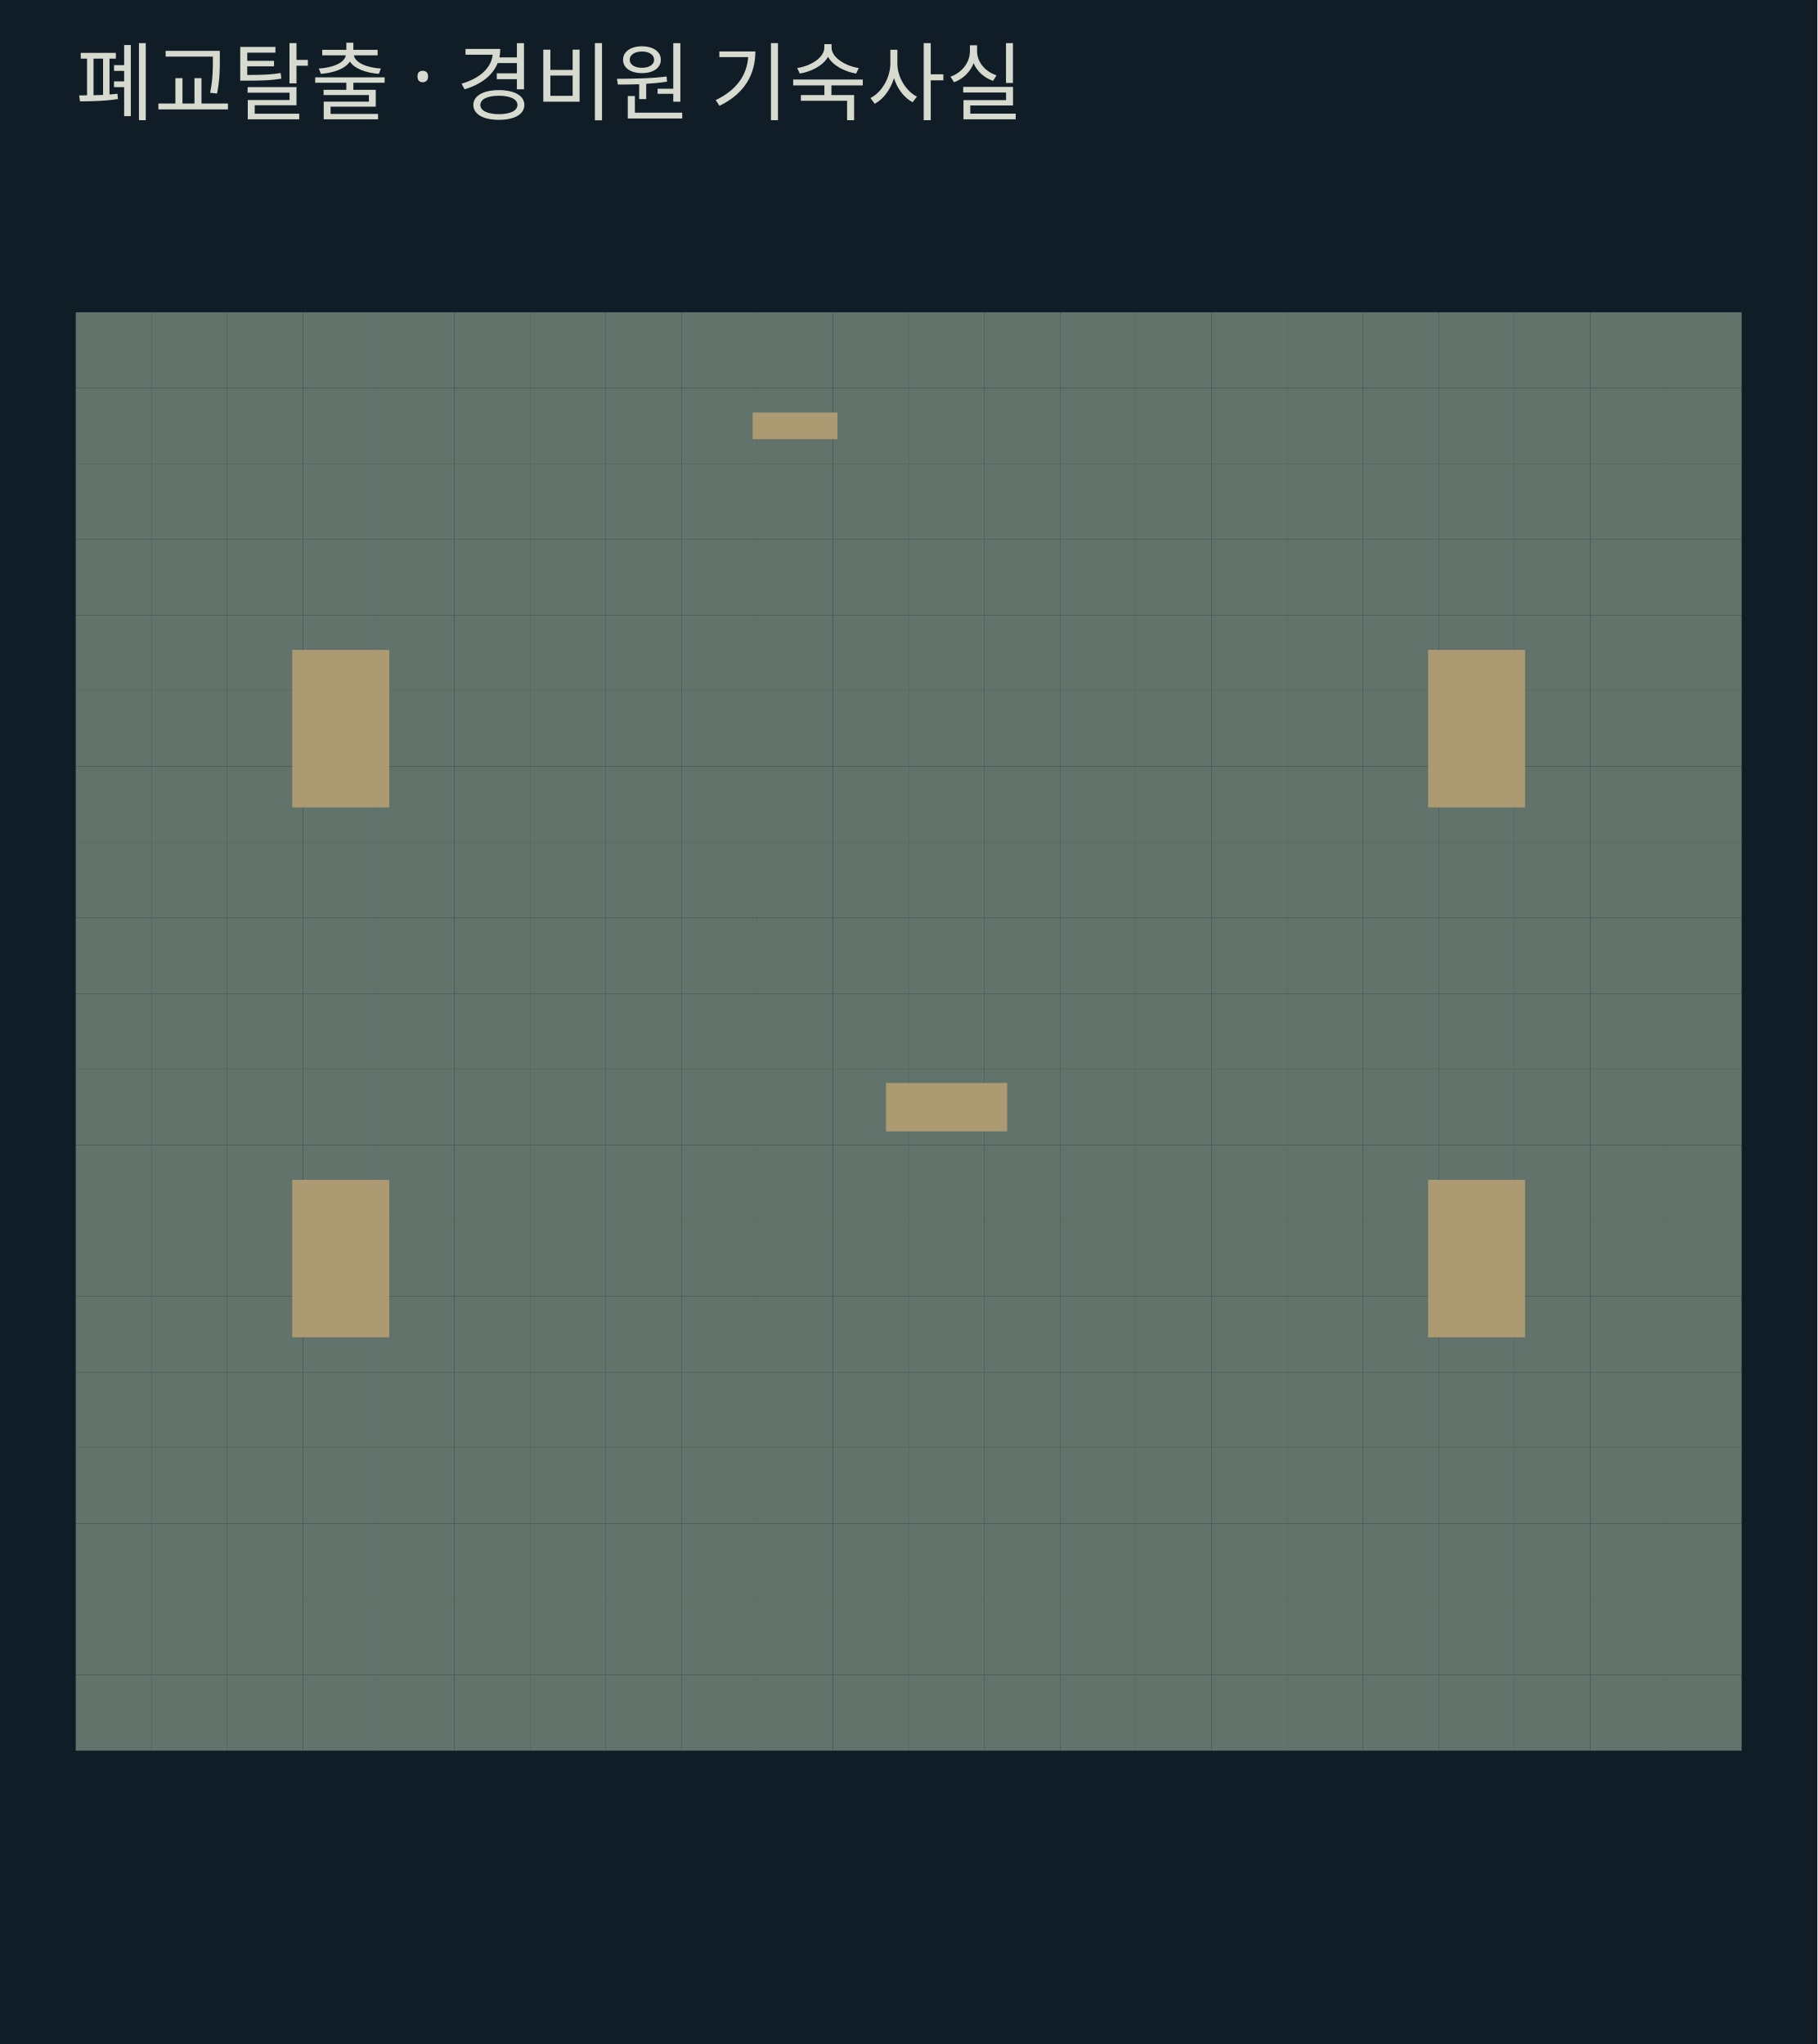
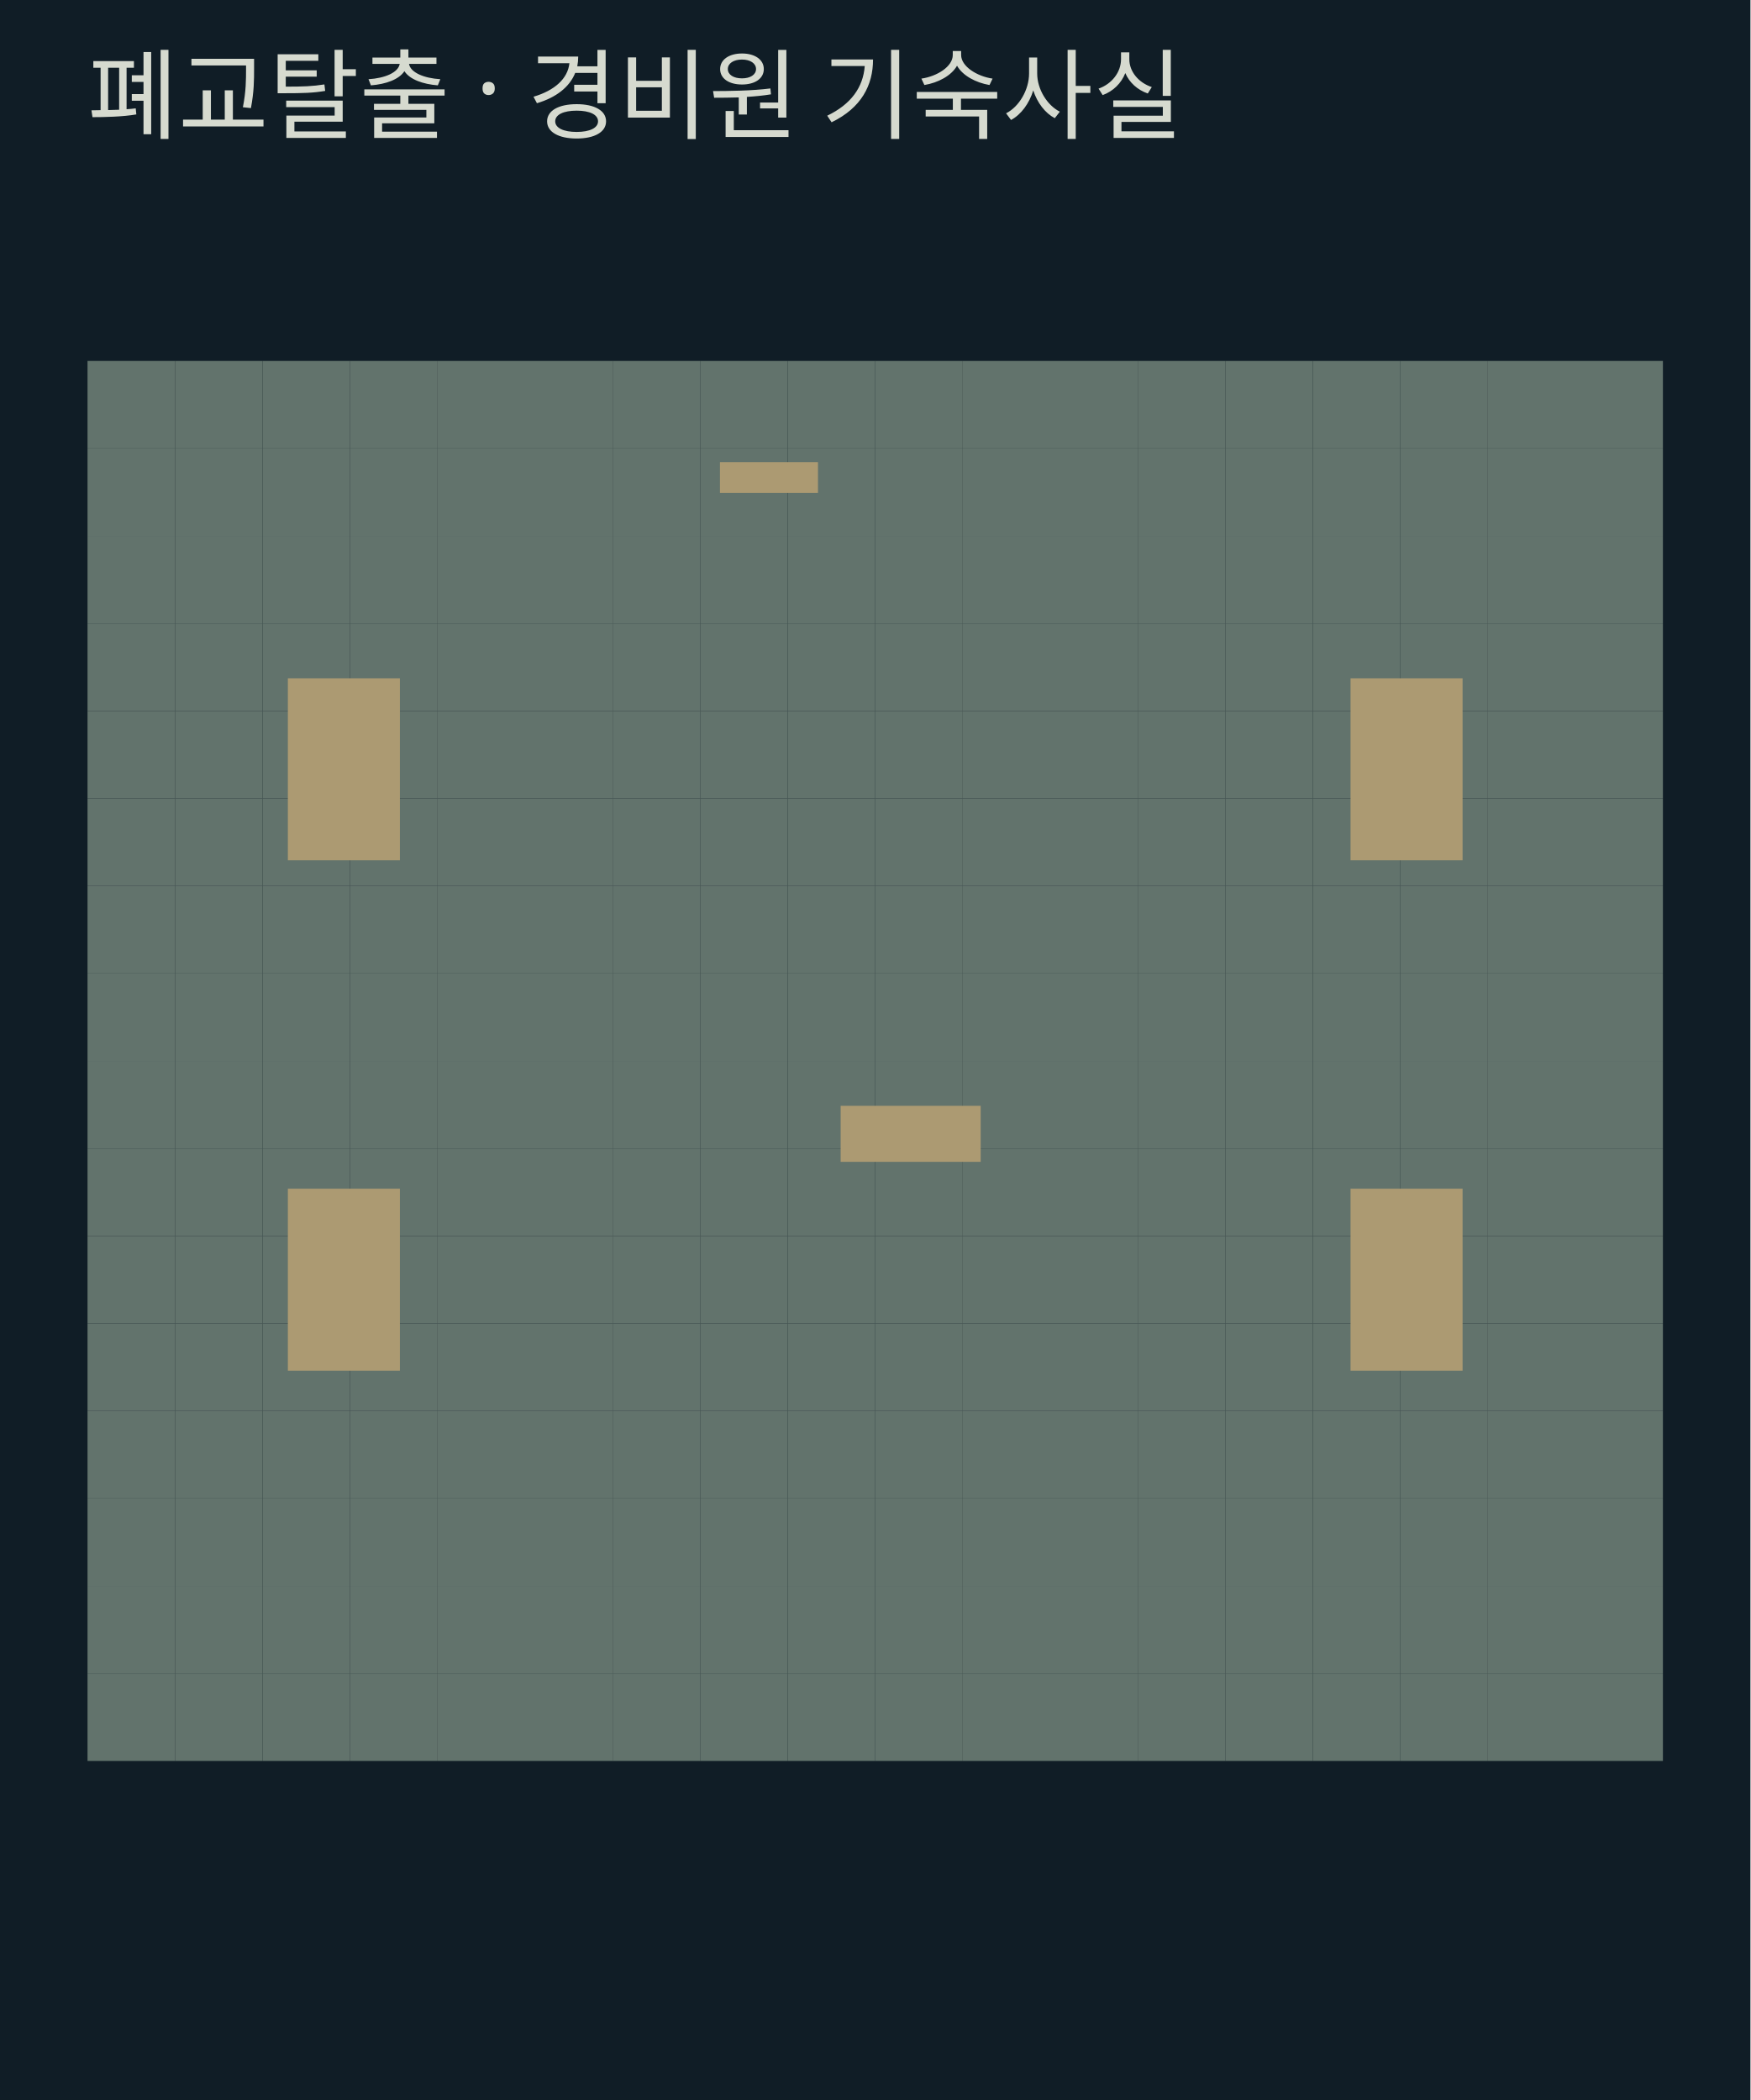
- <svg xmlns="http://www.w3.org/2000/svg" viewBox="0 0 384 432">
-   <rect width="384" height="432" fill="#101d26" />
+ <svg xmlns="http://www.w3.org/2000/svg" viewBox="0 0 320 384">
+   <rect width="320" height="384" fill="#101d26" />
  <style>text{font:10px sans-serif;fill:#d6dacf}</style>
  <text x="16" y="24" style="font-size:18px">폐교탈출 · 경비원 기숙사실</text>
-   <rect x="16" y="354" width="16" height="16" fill="#62736c" />
-   <rect x="16" y="338" width="16" height="16" fill="#62736c" />
-   <rect x="16" y="322" width="16" height="16" fill="#62736c" />
  <rect x="16" y="306" width="16" height="16" fill="#62736c" />
  <rect x="16" y="290" width="16" height="16" fill="#62736c" />
  <rect x="16" y="274" width="16" height="16" fill="#62736c" />
  <rect x="16" y="258" width="16" height="16" fill="#62736c" />
  <rect x="16" y="242" width="16" height="16" fill="#62736c" />
  <rect x="16" y="226" width="16" height="16" fill="#62736c" />
  <rect x="16" y="210" width="16" height="16" fill="#62736c" />
  <rect x="16" y="194" width="16" height="16" fill="#62736c" />
  <rect x="16" y="178" width="16" height="16" fill="#62736c" />
  <rect x="16" y="162" width="16" height="16" fill="#62736c" />
  <rect x="16" y="146" width="16" height="16" fill="#62736c" />
  <rect x="16" y="130" width="16" height="16" fill="#62736c" />
  <rect x="16" y="114" width="16" height="16" fill="#62736c" />
  <rect x="16" y="98" width="16" height="16" fill="#62736c" />
  <rect x="16" y="82" width="16" height="16" fill="#62736c" />
  <rect x="16" y="66" width="16" height="16" fill="#62736c" />
-   <rect x="32" y="354" width="16" height="16" fill="#62736c" />
-   <rect x="32" y="338" width="16" height="16" fill="#62736c" />
-   <rect x="32" y="322" width="16" height="16" fill="#62736c" />
  <rect x="32" y="306" width="16" height="16" fill="#62736c" />
  <rect x="32" y="290" width="16" height="16" fill="#62736c" />
  <rect x="32" y="274" width="16" height="16" fill="#62736c" />
  <rect x="32" y="258" width="16" height="16" fill="#62736c" />
  <rect x="32" y="242" width="16" height="16" fill="#62736c" />
  <rect x="32" y="226" width="16" height="16" fill="#62736c" />
  <rect x="32" y="210" width="16" height="16" fill="#62736c" />
  <rect x="32" y="194" width="16" height="16" fill="#62736c" />
  <rect x="32" y="178" width="16" height="16" fill="#62736c" />
  <rect x="32" y="162" width="16" height="16" fill="#62736c" />
  <rect x="32" y="146" width="16" height="16" fill="#62736c" />
  <rect x="32" y="130" width="16" height="16" fill="#62736c" />
  <rect x="32" y="114" width="16" height="16" fill="#62736c" />
  <rect x="32" y="98" width="16" height="16" fill="#62736c" />
  <rect x="32" y="82" width="16" height="16" fill="#62736c" />
  <rect x="32" y="66" width="16" height="16" fill="#62736c" />
-   <rect x="48" y="354" width="16" height="16" fill="#62736c" />
-   <rect x="48" y="338" width="16" height="16" fill="#62736c" />
-   <rect x="48" y="322" width="16" height="16" fill="#62736c" />
  <rect x="48" y="306" width="16" height="16" fill="#62736c" />
  <rect x="48" y="290" width="16" height="16" fill="#62736c" />
  <rect x="48" y="274" width="16" height="16" fill="#62736c" />
  <rect x="48" y="258" width="16" height="16" fill="#62736c" />
  <rect x="48" y="242" width="16" height="16" fill="#62736c" />
  <rect x="48" y="226" width="16" height="16" fill="#62736c" />
  <rect x="48" y="210" width="16" height="16" fill="#62736c" />
  <rect x="48" y="194" width="16" height="16" fill="#62736c" />
  <rect x="48" y="178" width="16" height="16" fill="#62736c" />
  <rect x="48" y="162" width="16" height="16" fill="#62736c" />
  <rect x="48" y="146" width="16" height="16" fill="#62736c" />
  <rect x="48" y="130" width="16" height="16" fill="#62736c" />
  <rect x="48" y="114" width="16" height="16" fill="#62736c" />
  <rect x="48" y="98" width="16" height="16" fill="#62736c" />
  <rect x="48" y="82" width="16" height="16" fill="#62736c" />
  <rect x="48" y="66" width="16" height="16" fill="#62736c" />
-   <rect x="64" y="354" width="16" height="16" fill="#62736c" />
-   <rect x="64" y="338" width="16" height="16" fill="#62736c" />
-   <rect x="64" y="322" width="16" height="16" fill="#62736c" />
  <rect x="64" y="306" width="16" height="16" fill="#62736c" />
  <rect x="64" y="290" width="16" height="16" fill="#62736c" />
  <rect x="64" y="274" width="16" height="16" fill="#62736c" />
  <rect x="64" y="258" width="16" height="16" fill="#62736c" />
  <rect x="64" y="242" width="16" height="16" fill="#62736c" />
  <rect x="64" y="226" width="16" height="16" fill="#62736c" />
  <rect x="64" y="210" width="16" height="16" fill="#62736c" />
  <rect x="64" y="194" width="16" height="16" fill="#62736c" />
  <rect x="64" y="178" width="16" height="16" fill="#62736c" />
  <rect x="64" y="162" width="16" height="16" fill="#62736c" />
  <rect x="64" y="146" width="16" height="16" fill="#62736c" />
  <rect x="64" y="130" width="16" height="16" fill="#62736c" />
  <rect x="64" y="114" width="16" height="16" fill="#62736c" />
  <rect x="64" y="98" width="16" height="16" fill="#62736c" />
  <rect x="64" y="82" width="16" height="16" fill="#62736c" />
  <rect x="64" y="66" width="16" height="16" fill="#62736c" />
-   <rect x="80" y="354" width="16" height="16" fill="#62736c" />
-   <rect x="80" y="338" width="16" height="16" fill="#62736c" />
-   <rect x="80" y="322" width="16" height="16" fill="#62736c" />
  <rect x="80" y="306" width="16" height="16" fill="#62736c" />
  <rect x="80" y="290" width="16" height="16" fill="#62736c" />
  <rect x="80" y="274" width="16" height="16" fill="#62736c" />
  <rect x="80" y="258" width="16" height="16" fill="#62736c" />
  <rect x="80" y="242" width="16" height="16" fill="#62736c" />
  <rect x="80" y="226" width="16" height="16" fill="#62736c" />
  <rect x="80" y="210" width="16" height="16" fill="#62736c" />
  <rect x="80" y="194" width="16" height="16" fill="#62736c" />
  <rect x="80" y="178" width="16" height="16" fill="#62736c" />
  <rect x="80" y="162" width="16" height="16" fill="#62736c" />
  <rect x="80" y="146" width="16" height="16" fill="#62736c" />
  <rect x="80" y="130" width="16" height="16" fill="#62736c" />
  <rect x="80" y="114" width="16" height="16" fill="#62736c" />
  <rect x="80" y="98" width="16" height="16" fill="#62736c" />
  <rect x="80" y="82" width="16" height="16" fill="#62736c" />
  <rect x="80" y="66" width="16" height="16" fill="#62736c" />
-   <rect x="96" y="354" width="16" height="16" fill="#62736c" />
-   <rect x="96" y="338" width="16" height="16" fill="#62736c" />
-   <rect x="96" y="322" width="16" height="16" fill="#62736c" />
  <rect x="96" y="306" width="16" height="16" fill="#62736c" />
  <rect x="96" y="290" width="16" height="16" fill="#62736c" />
  <rect x="96" y="274" width="16" height="16" fill="#62736c" />
  <rect x="96" y="258" width="16" height="16" fill="#62736c" />
  <rect x="96" y="242" width="16" height="16" fill="#62736c" />
  <rect x="96" y="226" width="16" height="16" fill="#62736c" />
  <rect x="96" y="210" width="16" height="16" fill="#62736c" />
  <rect x="96" y="194" width="16" height="16" fill="#62736c" />
  <rect x="96" y="178" width="16" height="16" fill="#62736c" />
  <rect x="96" y="162" width="16" height="16" fill="#62736c" />
  <rect x="96" y="146" width="16" height="16" fill="#62736c" />
  <rect x="96" y="130" width="16" height="16" fill="#62736c" />
  <rect x="96" y="114" width="16" height="16" fill="#62736c" />
  <rect x="96" y="98" width="16" height="16" fill="#62736c" />
  <rect x="96" y="82" width="16" height="16" fill="#62736c" />
  <rect x="96" y="66" width="16" height="16" fill="#62736c" />
-   <rect x="112" y="354" width="16" height="16" fill="#62736c" />
-   <rect x="112" y="338" width="16" height="16" fill="#62736c" />
-   <rect x="112" y="322" width="16" height="16" fill="#62736c" />
  <rect x="112" y="306" width="16" height="16" fill="#62736c" />
  <rect x="112" y="290" width="16" height="16" fill="#62736c" />
  <rect x="112" y="274" width="16" height="16" fill="#62736c" />
  <rect x="112" y="258" width="16" height="16" fill="#62736c" />
  <rect x="112" y="242" width="16" height="16" fill="#62736c" />
  <rect x="112" y="226" width="16" height="16" fill="#62736c" />
  <rect x="112" y="210" width="16" height="16" fill="#62736c" />
  <rect x="112" y="194" width="16" height="16" fill="#62736c" />
  <rect x="112" y="178" width="16" height="16" fill="#62736c" />
  <rect x="112" y="162" width="16" height="16" fill="#62736c" />
  <rect x="112" y="146" width="16" height="16" fill="#62736c" />
  <rect x="112" y="130" width="16" height="16" fill="#62736c" />
  <rect x="112" y="114" width="16" height="16" fill="#62736c" />
  <rect x="112" y="98" width="16" height="16" fill="#62736c" />
  <rect x="112" y="82" width="16" height="16" fill="#62736c" />
  <rect x="112" y="66" width="16" height="16" fill="#62736c" />
-   <rect x="128" y="354" width="16" height="16" fill="#62736c" />
-   <rect x="128" y="338" width="16" height="16" fill="#62736c" />
-   <rect x="128" y="322" width="16" height="16" fill="#62736c" />
  <rect x="128" y="306" width="16" height="16" fill="#62736c" />
  <rect x="128" y="290" width="16" height="16" fill="#62736c" />
  <rect x="128" y="274" width="16" height="16" fill="#62736c" />
  <rect x="128" y="258" width="16" height="16" fill="#62736c" />
  <rect x="128" y="242" width="16" height="16" fill="#62736c" />
  <rect x="128" y="226" width="16" height="16" fill="#62736c" />
  <rect x="128" y="210" width="16" height="16" fill="#62736c" />
  <rect x="128" y="194" width="16" height="16" fill="#62736c" />
  <rect x="128" y="178" width="16" height="16" fill="#62736c" />
  <rect x="128" y="162" width="16" height="16" fill="#62736c" />
  <rect x="128" y="146" width="16" height="16" fill="#62736c" />
  <rect x="128" y="130" width="16" height="16" fill="#62736c" />
  <rect x="128" y="114" width="16" height="16" fill="#62736c" />
  <rect x="128" y="98" width="16" height="16" fill="#62736c" />
  <rect x="128" y="82" width="16" height="16" fill="#62736c" />
  <rect x="128" y="66" width="16" height="16" fill="#62736c" />
-   <rect x="144" y="354" width="16" height="16" fill="#62736c" />
-   <rect x="144" y="338" width="16" height="16" fill="#62736c" />
-   <rect x="144" y="322" width="16" height="16" fill="#62736c" />
  <rect x="144" y="306" width="16" height="16" fill="#62736c" />
  <rect x="144" y="290" width="16" height="16" fill="#62736c" />
  <rect x="144" y="274" width="16" height="16" fill="#62736c" />
  <rect x="144" y="258" width="16" height="16" fill="#62736c" />
  <rect x="144" y="242" width="16" height="16" fill="#62736c" />
  <rect x="144" y="226" width="16" height="16" fill="#62736c" />
  <rect x="144" y="210" width="16" height="16" fill="#62736c" />
  <rect x="144" y="194" width="16" height="16" fill="#62736c" />
  <rect x="144" y="178" width="16" height="16" fill="#62736c" />
  <rect x="144" y="162" width="16" height="16" fill="#62736c" />
  <rect x="144" y="146" width="16" height="16" fill="#62736c" />
  <rect x="144" y="130" width="16" height="16" fill="#62736c" />
  <rect x="144" y="114" width="16" height="16" fill="#62736c" />
  <rect x="144" y="98" width="16" height="16" fill="#62736c" />
  <rect x="144" y="82" width="16" height="16" fill="#62736c" />
  <rect x="144" y="66" width="16" height="16" fill="#62736c" />
-   <rect x="160" y="354" width="16" height="16" fill="#62736c" />
-   <rect x="160" y="338" width="16" height="16" fill="#62736c" />
-   <rect x="160" y="322" width="16" height="16" fill="#62736c" />
  <rect x="160" y="306" width="16" height="16" fill="#62736c" />
  <rect x="160" y="290" width="16" height="16" fill="#62736c" />
  <rect x="160" y="274" width="16" height="16" fill="#62736c" />
  <rect x="160" y="258" width="16" height="16" fill="#62736c" />
  <rect x="160" y="242" width="16" height="16" fill="#62736c" />
  <rect x="160" y="226" width="16" height="16" fill="#62736c" />
  <rect x="160" y="210" width="16" height="16" fill="#62736c" />
  <rect x="160" y="194" width="16" height="16" fill="#62736c" />
  <rect x="160" y="178" width="16" height="16" fill="#62736c" />
  <rect x="160" y="162" width="16" height="16" fill="#62736c" />
  <rect x="160" y="146" width="16" height="16" fill="#62736c" />
  <rect x="160" y="130" width="16" height="16" fill="#62736c" />
  <rect x="160" y="114" width="16" height="16" fill="#62736c" />
  <rect x="160" y="98" width="16" height="16" fill="#62736c" />
  <rect x="160" y="82" width="16" height="16" fill="#62736c" />
  <rect x="160" y="66" width="16" height="16" fill="#62736c" />
-   <rect x="176" y="354" width="16" height="16" fill="#62736c" />
-   <rect x="176" y="338" width="16" height="16" fill="#62736c" />
-   <rect x="176" y="322" width="16" height="16" fill="#62736c" />
  <rect x="176" y="306" width="16" height="16" fill="#62736c" />
  <rect x="176" y="290" width="16" height="16" fill="#62736c" />
  <rect x="176" y="274" width="16" height="16" fill="#62736c" />
  <rect x="176" y="258" width="16" height="16" fill="#62736c" />
  <rect x="176" y="242" width="16" height="16" fill="#62736c" />
  <rect x="176" y="226" width="16" height="16" fill="#62736c" />
  <rect x="176" y="210" width="16" height="16" fill="#62736c" />
  <rect x="176" y="194" width="16" height="16" fill="#62736c" />
  <rect x="176" y="178" width="16" height="16" fill="#62736c" />
  <rect x="176" y="162" width="16" height="16" fill="#62736c" />
  <rect x="176" y="146" width="16" height="16" fill="#62736c" />
  <rect x="176" y="130" width="16" height="16" fill="#62736c" />
  <rect x="176" y="114" width="16" height="16" fill="#62736c" />
  <rect x="176" y="98" width="16" height="16" fill="#62736c" />
  <rect x="176" y="82" width="16" height="16" fill="#62736c" />
  <rect x="176" y="66" width="16" height="16" fill="#62736c" />
-   <rect x="192" y="354" width="16" height="16" fill="#62736c" />
-   <rect x="192" y="338" width="16" height="16" fill="#62736c" />
-   <rect x="192" y="322" width="16" height="16" fill="#62736c" />
  <rect x="192" y="306" width="16" height="16" fill="#62736c" />
  <rect x="192" y="290" width="16" height="16" fill="#62736c" />
  <rect x="192" y="274" width="16" height="16" fill="#62736c" />
  <rect x="192" y="258" width="16" height="16" fill="#62736c" />
  <rect x="192" y="242" width="16" height="16" fill="#62736c" />
  <rect x="192" y="226" width="16" height="16" fill="#62736c" />
  <rect x="192" y="210" width="16" height="16" fill="#62736c" />
  <rect x="192" y="194" width="16" height="16" fill="#62736c" />
  <rect x="192" y="178" width="16" height="16" fill="#62736c" />
  <rect x="192" y="162" width="16" height="16" fill="#62736c" />
  <rect x="192" y="146" width="16" height="16" fill="#62736c" />
  <rect x="192" y="130" width="16" height="16" fill="#62736c" />
  <rect x="192" y="114" width="16" height="16" fill="#62736c" />
  <rect x="192" y="98" width="16" height="16" fill="#62736c" />
  <rect x="192" y="82" width="16" height="16" fill="#62736c" />
  <rect x="192" y="66" width="16" height="16" fill="#62736c" />
-   <rect x="208" y="354" width="16" height="16" fill="#62736c" />
-   <rect x="208" y="338" width="16" height="16" fill="#62736c" />
-   <rect x="208" y="322" width="16" height="16" fill="#62736c" />
  <rect x="208" y="306" width="16" height="16" fill="#62736c" />
  <rect x="208" y="290" width="16" height="16" fill="#62736c" />
  <rect x="208" y="274" width="16" height="16" fill="#62736c" />
  <rect x="208" y="258" width="16" height="16" fill="#62736c" />
  <rect x="208" y="242" width="16" height="16" fill="#62736c" />
  <rect x="208" y="226" width="16" height="16" fill="#62736c" />
  <rect x="208" y="210" width="16" height="16" fill="#62736c" />
  <rect x="208" y="194" width="16" height="16" fill="#62736c" />
  <rect x="208" y="178" width="16" height="16" fill="#62736c" />
  <rect x="208" y="162" width="16" height="16" fill="#62736c" />
  <rect x="208" y="146" width="16" height="16" fill="#62736c" />
  <rect x="208" y="130" width="16" height="16" fill="#62736c" />
  <rect x="208" y="114" width="16" height="16" fill="#62736c" />
  <rect x="208" y="98" width="16" height="16" fill="#62736c" />
  <rect x="208" y="82" width="16" height="16" fill="#62736c" />
  <rect x="208" y="66" width="16" height="16" fill="#62736c" />
-   <rect x="224" y="354" width="16" height="16" fill="#62736c" />
-   <rect x="224" y="338" width="16" height="16" fill="#62736c" />
-   <rect x="224" y="322" width="16" height="16" fill="#62736c" />
  <rect x="224" y="306" width="16" height="16" fill="#62736c" />
  <rect x="224" y="290" width="16" height="16" fill="#62736c" />
  <rect x="224" y="274" width="16" height="16" fill="#62736c" />
  <rect x="224" y="258" width="16" height="16" fill="#62736c" />
  <rect x="224" y="242" width="16" height="16" fill="#62736c" />
  <rect x="224" y="226" width="16" height="16" fill="#62736c" />
  <rect x="224" y="210" width="16" height="16" fill="#62736c" />
  <rect x="224" y="194" width="16" height="16" fill="#62736c" />
  <rect x="224" y="178" width="16" height="16" fill="#62736c" />
  <rect x="224" y="162" width="16" height="16" fill="#62736c" />
  <rect x="224" y="146" width="16" height="16" fill="#62736c" />
  <rect x="224" y="130" width="16" height="16" fill="#62736c" />
  <rect x="224" y="114" width="16" height="16" fill="#62736c" />
  <rect x="224" y="98" width="16" height="16" fill="#62736c" />
  <rect x="224" y="82" width="16" height="16" fill="#62736c" />
  <rect x="224" y="66" width="16" height="16" fill="#62736c" />
-   <rect x="240" y="354" width="16" height="16" fill="#62736c" />
-   <rect x="240" y="338" width="16" height="16" fill="#62736c" />
-   <rect x="240" y="322" width="16" height="16" fill="#62736c" />
  <rect x="240" y="306" width="16" height="16" fill="#62736c" />
  <rect x="240" y="290" width="16" height="16" fill="#62736c" />
  <rect x="240" y="274" width="16" height="16" fill="#62736c" />
  <rect x="240" y="258" width="16" height="16" fill="#62736c" />
  <rect x="240" y="242" width="16" height="16" fill="#62736c" />
  <rect x="240" y="226" width="16" height="16" fill="#62736c" />
  <rect x="240" y="210" width="16" height="16" fill="#62736c" />
  <rect x="240" y="194" width="16" height="16" fill="#62736c" />
  <rect x="240" y="178" width="16" height="16" fill="#62736c" />
  <rect x="240" y="162" width="16" height="16" fill="#62736c" />
  <rect x="240" y="146" width="16" height="16" fill="#62736c" />
  <rect x="240" y="130" width="16" height="16" fill="#62736c" />
  <rect x="240" y="114" width="16" height="16" fill="#62736c" />
  <rect x="240" y="98" width="16" height="16" fill="#62736c" />
  <rect x="240" y="82" width="16" height="16" fill="#62736c" />
  <rect x="240" y="66" width="16" height="16" fill="#62736c" />
-   <rect x="256" y="354" width="16" height="16" fill="#62736c" />
-   <rect x="256" y="338" width="16" height="16" fill="#62736c" />
-   <rect x="256" y="322" width="16" height="16" fill="#62736c" />
  <rect x="256" y="306" width="16" height="16" fill="#62736c" />
  <rect x="256" y="290" width="16" height="16" fill="#62736c" />
  <rect x="256" y="274" width="16" height="16" fill="#62736c" />
  <rect x="256" y="258" width="16" height="16" fill="#62736c" />
  <rect x="256" y="242" width="16" height="16" fill="#62736c" />
  <rect x="256" y="226" width="16" height="16" fill="#62736c" />
  <rect x="256" y="210" width="16" height="16" fill="#62736c" />
  <rect x="256" y="194" width="16" height="16" fill="#62736c" />
  <rect x="256" y="178" width="16" height="16" fill="#62736c" />
  <rect x="256" y="162" width="16" height="16" fill="#62736c" />
  <rect x="256" y="146" width="16" height="16" fill="#62736c" />
  <rect x="256" y="130" width="16" height="16" fill="#62736c" />
  <rect x="256" y="114" width="16" height="16" fill="#62736c" />
  <rect x="256" y="98" width="16" height="16" fill="#62736c" />
  <rect x="256" y="82" width="16" height="16" fill="#62736c" />
  <rect x="256" y="66" width="16" height="16" fill="#62736c" />
-   <rect x="272" y="354" width="16" height="16" fill="#62736c" />
-   <rect x="272" y="338" width="16" height="16" fill="#62736c" />
-   <rect x="272" y="322" width="16" height="16" fill="#62736c" />
  <rect x="272" y="306" width="16" height="16" fill="#62736c" />
  <rect x="272" y="290" width="16" height="16" fill="#62736c" />
  <rect x="272" y="274" width="16" height="16" fill="#62736c" />
  <rect x="272" y="258" width="16" height="16" fill="#62736c" />
  <rect x="272" y="242" width="16" height="16" fill="#62736c" />
  <rect x="272" y="226" width="16" height="16" fill="#62736c" />
  <rect x="272" y="210" width="16" height="16" fill="#62736c" />
  <rect x="272" y="194" width="16" height="16" fill="#62736c" />
  <rect x="272" y="178" width="16" height="16" fill="#62736c" />
  <rect x="272" y="162" width="16" height="16" fill="#62736c" />
  <rect x="272" y="146" width="16" height="16" fill="#62736c" />
  <rect x="272" y="130" width="16" height="16" fill="#62736c" />
  <rect x="272" y="114" width="16" height="16" fill="#62736c" />
  <rect x="272" y="98" width="16" height="16" fill="#62736c" />
  <rect x="272" y="82" width="16" height="16" fill="#62736c" />
  <rect x="272" y="66" width="16" height="16" fill="#62736c" />
-   <rect x="288" y="354" width="16" height="16" fill="#62736c" />
-   <rect x="288" y="338" width="16" height="16" fill="#62736c" />
-   <rect x="288" y="322" width="16" height="16" fill="#62736c" />
  <rect x="288" y="306" width="16" height="16" fill="#62736c" />
  <rect x="288" y="290" width="16" height="16" fill="#62736c" />
  <rect x="288" y="274" width="16" height="16" fill="#62736c" />
  <rect x="288" y="258" width="16" height="16" fill="#62736c" />
  <rect x="288" y="242" width="16" height="16" fill="#62736c" />
  <rect x="288" y="226" width="16" height="16" fill="#62736c" />
  <rect x="288" y="210" width="16" height="16" fill="#62736c" />
  <rect x="288" y="194" width="16" height="16" fill="#62736c" />
  <rect x="288" y="178" width="16" height="16" fill="#62736c" />
  <rect x="288" y="162" width="16" height="16" fill="#62736c" />
  <rect x="288" y="146" width="16" height="16" fill="#62736c" />
  <rect x="288" y="130" width="16" height="16" fill="#62736c" />
  <rect x="288" y="114" width="16" height="16" fill="#62736c" />
  <rect x="288" y="98" width="16" height="16" fill="#62736c" />
  <rect x="288" y="82" width="16" height="16" fill="#62736c" />
  <rect x="288" y="66" width="16" height="16" fill="#62736c" />
-   <rect x="304" y="354" width="16" height="16" fill="#62736c" />
-   <rect x="304" y="338" width="16" height="16" fill="#62736c" />
-   <rect x="304" y="322" width="16" height="16" fill="#62736c" />
-   <rect x="304" y="306" width="16" height="16" fill="#62736c" />
-   <rect x="304" y="290" width="16" height="16" fill="#62736c" />
-   <rect x="304" y="274" width="16" height="16" fill="#62736c" />
-   <rect x="304" y="258" width="16" height="16" fill="#62736c" />
-   <rect x="304" y="242" width="16" height="16" fill="#62736c" />
-   <rect x="304" y="226" width="16" height="16" fill="#62736c" />
-   <rect x="304" y="210" width="16" height="16" fill="#62736c" />
-   <rect x="304" y="194" width="16" height="16" fill="#62736c" />
-   <rect x="304" y="178" width="16" height="16" fill="#62736c" />
-   <rect x="304" y="162" width="16" height="16" fill="#62736c" />
-   <rect x="304" y="146" width="16" height="16" fill="#62736c" />
-   <rect x="304" y="130" width="16" height="16" fill="#62736c" />
-   <rect x="304" y="114" width="16" height="16" fill="#62736c" />
-   <rect x="304" y="98" width="16" height="16" fill="#62736c" />
-   <rect x="304" y="82" width="16" height="16" fill="#62736c" />
-   <rect x="304" y="66" width="16" height="16" fill="#62736c" />
-   <rect x="320" y="354" width="16" height="16" fill="#62736c" />
-   <rect x="320" y="338" width="16" height="16" fill="#62736c" />
-   <rect x="320" y="322" width="16" height="16" fill="#62736c" />
-   <rect x="320" y="306" width="16" height="16" fill="#62736c" />
-   <rect x="320" y="290" width="16" height="16" fill="#62736c" />
-   <rect x="320" y="274" width="16" height="16" fill="#62736c" />
-   <rect x="320" y="258" width="16" height="16" fill="#62736c" />
-   <rect x="320" y="242" width="16" height="16" fill="#62736c" />
-   <rect x="320" y="226" width="16" height="16" fill="#62736c" />
-   <rect x="320" y="210" width="16" height="16" fill="#62736c" />
-   <rect x="320" y="194" width="16" height="16" fill="#62736c" />
-   <rect x="320" y="178" width="16" height="16" fill="#62736c" />
-   <rect x="320" y="162" width="16" height="16" fill="#62736c" />
-   <rect x="320" y="146" width="16" height="16" fill="#62736c" />
-   <rect x="320" y="130" width="16" height="16" fill="#62736c" />
-   <rect x="320" y="114" width="16" height="16" fill="#62736c" />
-   <rect x="320" y="98" width="16" height="16" fill="#62736c" />
-   <rect x="320" y="82" width="16" height="16" fill="#62736c" />
-   <rect x="320" y="66" width="16" height="16" fill="#62736c" />
-   <rect x="336" y="354" width="16" height="16" fill="#62736c" />
-   <rect x="336" y="338" width="16" height="16" fill="#62736c" />
-   <rect x="336" y="322" width="16" height="16" fill="#62736c" />
-   <rect x="336" y="306" width="16" height="16" fill="#62736c" />
-   <rect x="336" y="290" width="16" height="16" fill="#62736c" />
-   <rect x="336" y="274" width="16" height="16" fill="#62736c" />
-   <rect x="336" y="258" width="16" height="16" fill="#62736c" />
-   <rect x="336" y="242" width="16" height="16" fill="#62736c" />
-   <rect x="336" y="226" width="16" height="16" fill="#62736c" />
-   <rect x="336" y="210" width="16" height="16" fill="#62736c" />
-   <rect x="336" y="194" width="16" height="16" fill="#62736c" />
-   <rect x="336" y="178" width="16" height="16" fill="#62736c" />
-   <rect x="336" y="162" width="16" height="16" fill="#62736c" />
-   <rect x="336" y="146" width="16" height="16" fill="#62736c" />
-   <rect x="336" y="130" width="16" height="16" fill="#62736c" />
-   <rect x="336" y="114" width="16" height="16" fill="#62736c" />
-   <rect x="336" y="98" width="16" height="16" fill="#62736c" />
-   <rect x="336" y="82" width="16" height="16" fill="#62736c" />
-   <rect x="336" y="66" width="16" height="16" fill="#62736c" />
-   <rect x="352" y="354" width="16" height="16" fill="#62736c" />
-   <rect x="352" y="338" width="16" height="16" fill="#62736c" />
-   <rect x="352" y="322" width="16" height="16" fill="#62736c" />
-   <rect x="352" y="306" width="16" height="16" fill="#62736c" />
-   <rect x="352" y="290" width="16" height="16" fill="#62736c" />
-   <rect x="352" y="274" width="16" height="16" fill="#62736c" />
-   <rect x="352" y="258" width="16" height="16" fill="#62736c" />
-   <rect x="352" y="242" width="16" height="16" fill="#62736c" />
-   <rect x="352" y="226" width="16" height="16" fill="#62736c" />
-   <rect x="352" y="210" width="16" height="16" fill="#62736c" />
-   <rect x="352" y="194" width="16" height="16" fill="#62736c" />
-   <rect x="352" y="178" width="16" height="16" fill="#62736c" />
-   <rect x="352" y="162" width="16" height="16" fill="#62736c" />
-   <rect x="352" y="146" width="16" height="16" fill="#62736c" />
-   <rect x="352" y="130" width="16" height="16" fill="#62736c" />
-   <rect x="352" y="114" width="16" height="16" fill="#62736c" />
-   <rect x="352" y="98" width="16" height="16" fill="#62736c" />
-   <rect x="352" y="82" width="16" height="16" fill="#62736c" />
-   <rect x="352" y="66" width="16" height="16" fill="#62736c" />
-   <rect x="61.76" y="249.36" width="20.48" height="33.28" fill="#ac9a72" />
-   <rect x="61.76" y="137.36" width="20.48" height="33.28" fill="#ac9a72" />
-   <rect x="301.76" y="249.36" width="20.48" height="33.28" fill="#ac9a72" />
-   <rect x="301.76" y="137.36" width="20.48" height="33.28" fill="#ac9a72" />
-   <rect x="159.04" y="87.184" width="17.92" height="5.632" fill="#ac9a72" />
-   <rect x="187.2" y="228.88" width="25.6" height="10.24" fill="#ac9a72" />
+   <rect x="52.624" y="217.36" width="20.48" height="33.28" fill="#ac9a72" />
+   <rect x="52.624" y="124.032" width="20.48" height="33.28" fill="#ac9a72" />
+   <rect x="246.896" y="217.36" width="20.48" height="33.28" fill="#ac9a72" />
+   <rect x="246.896" y="124.032" width="20.48" height="33.28" fill="#ac9a72" />
+   <rect x="131.616" y="84.512" width="17.92" height="5.632" fill="#ac9a72" />
+   <rect x="153.68" y="202.208" width="25.6" height="10.24" fill="#ac9a72" />
</svg>
